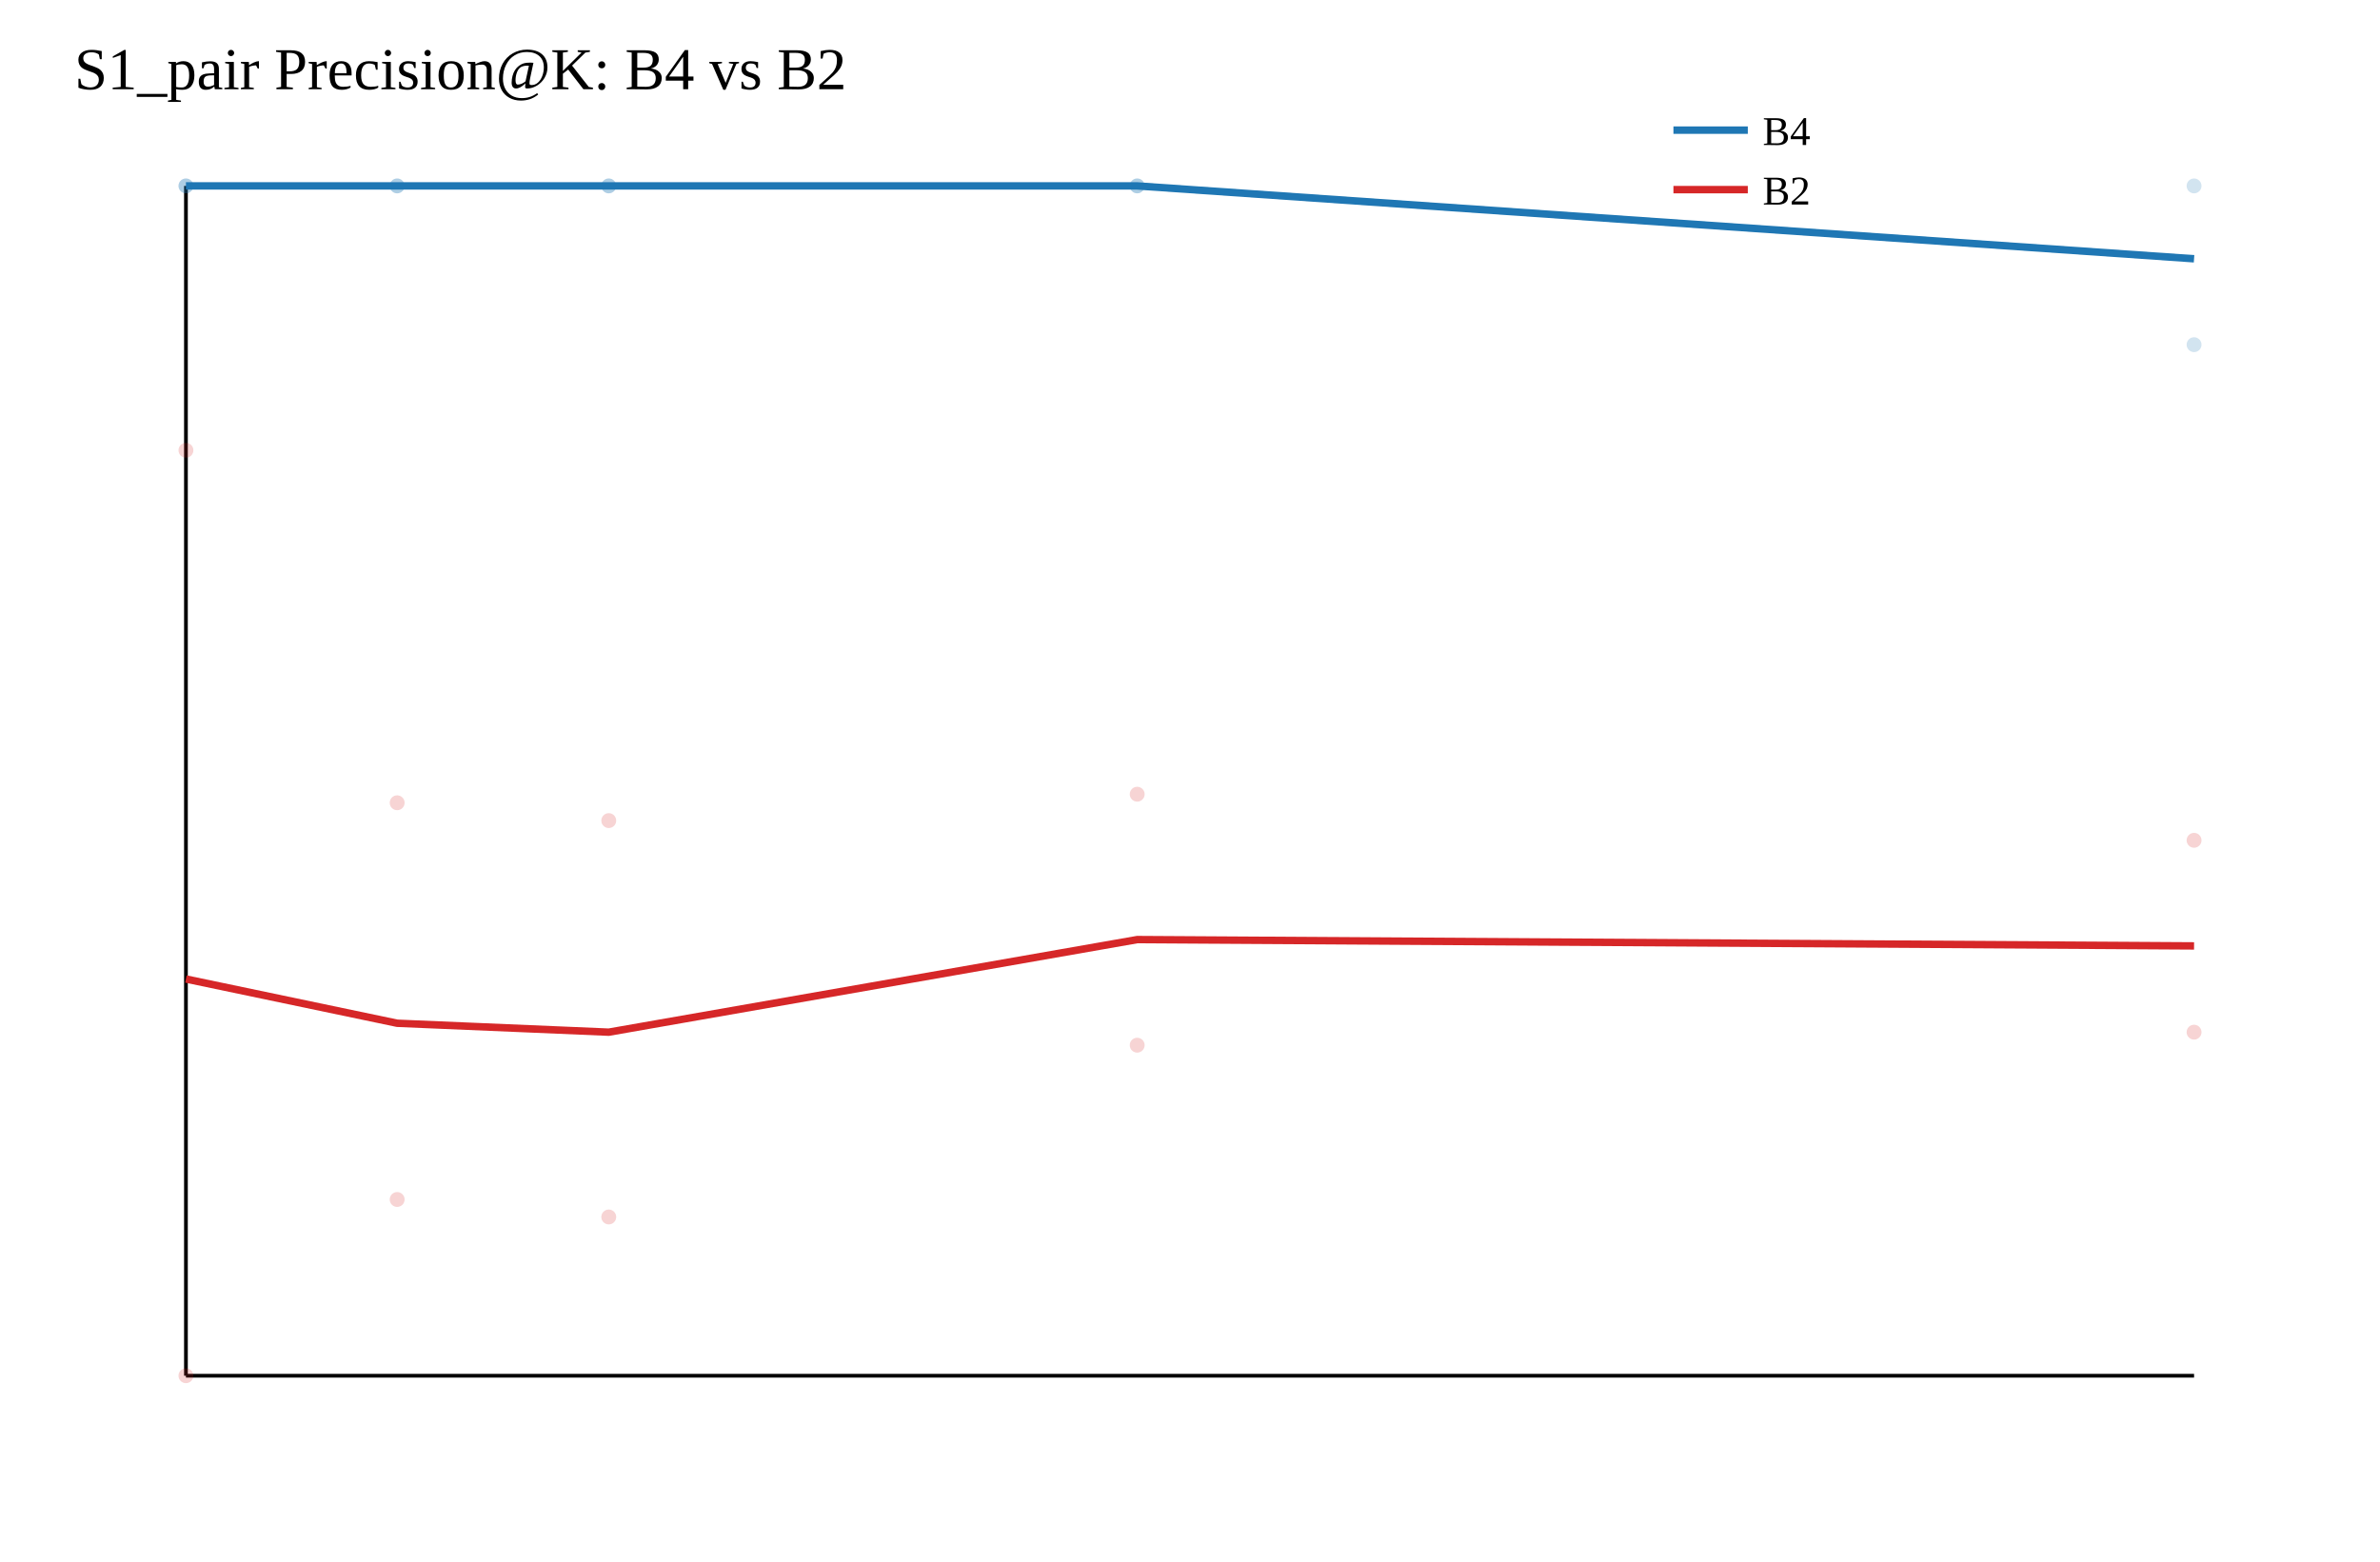
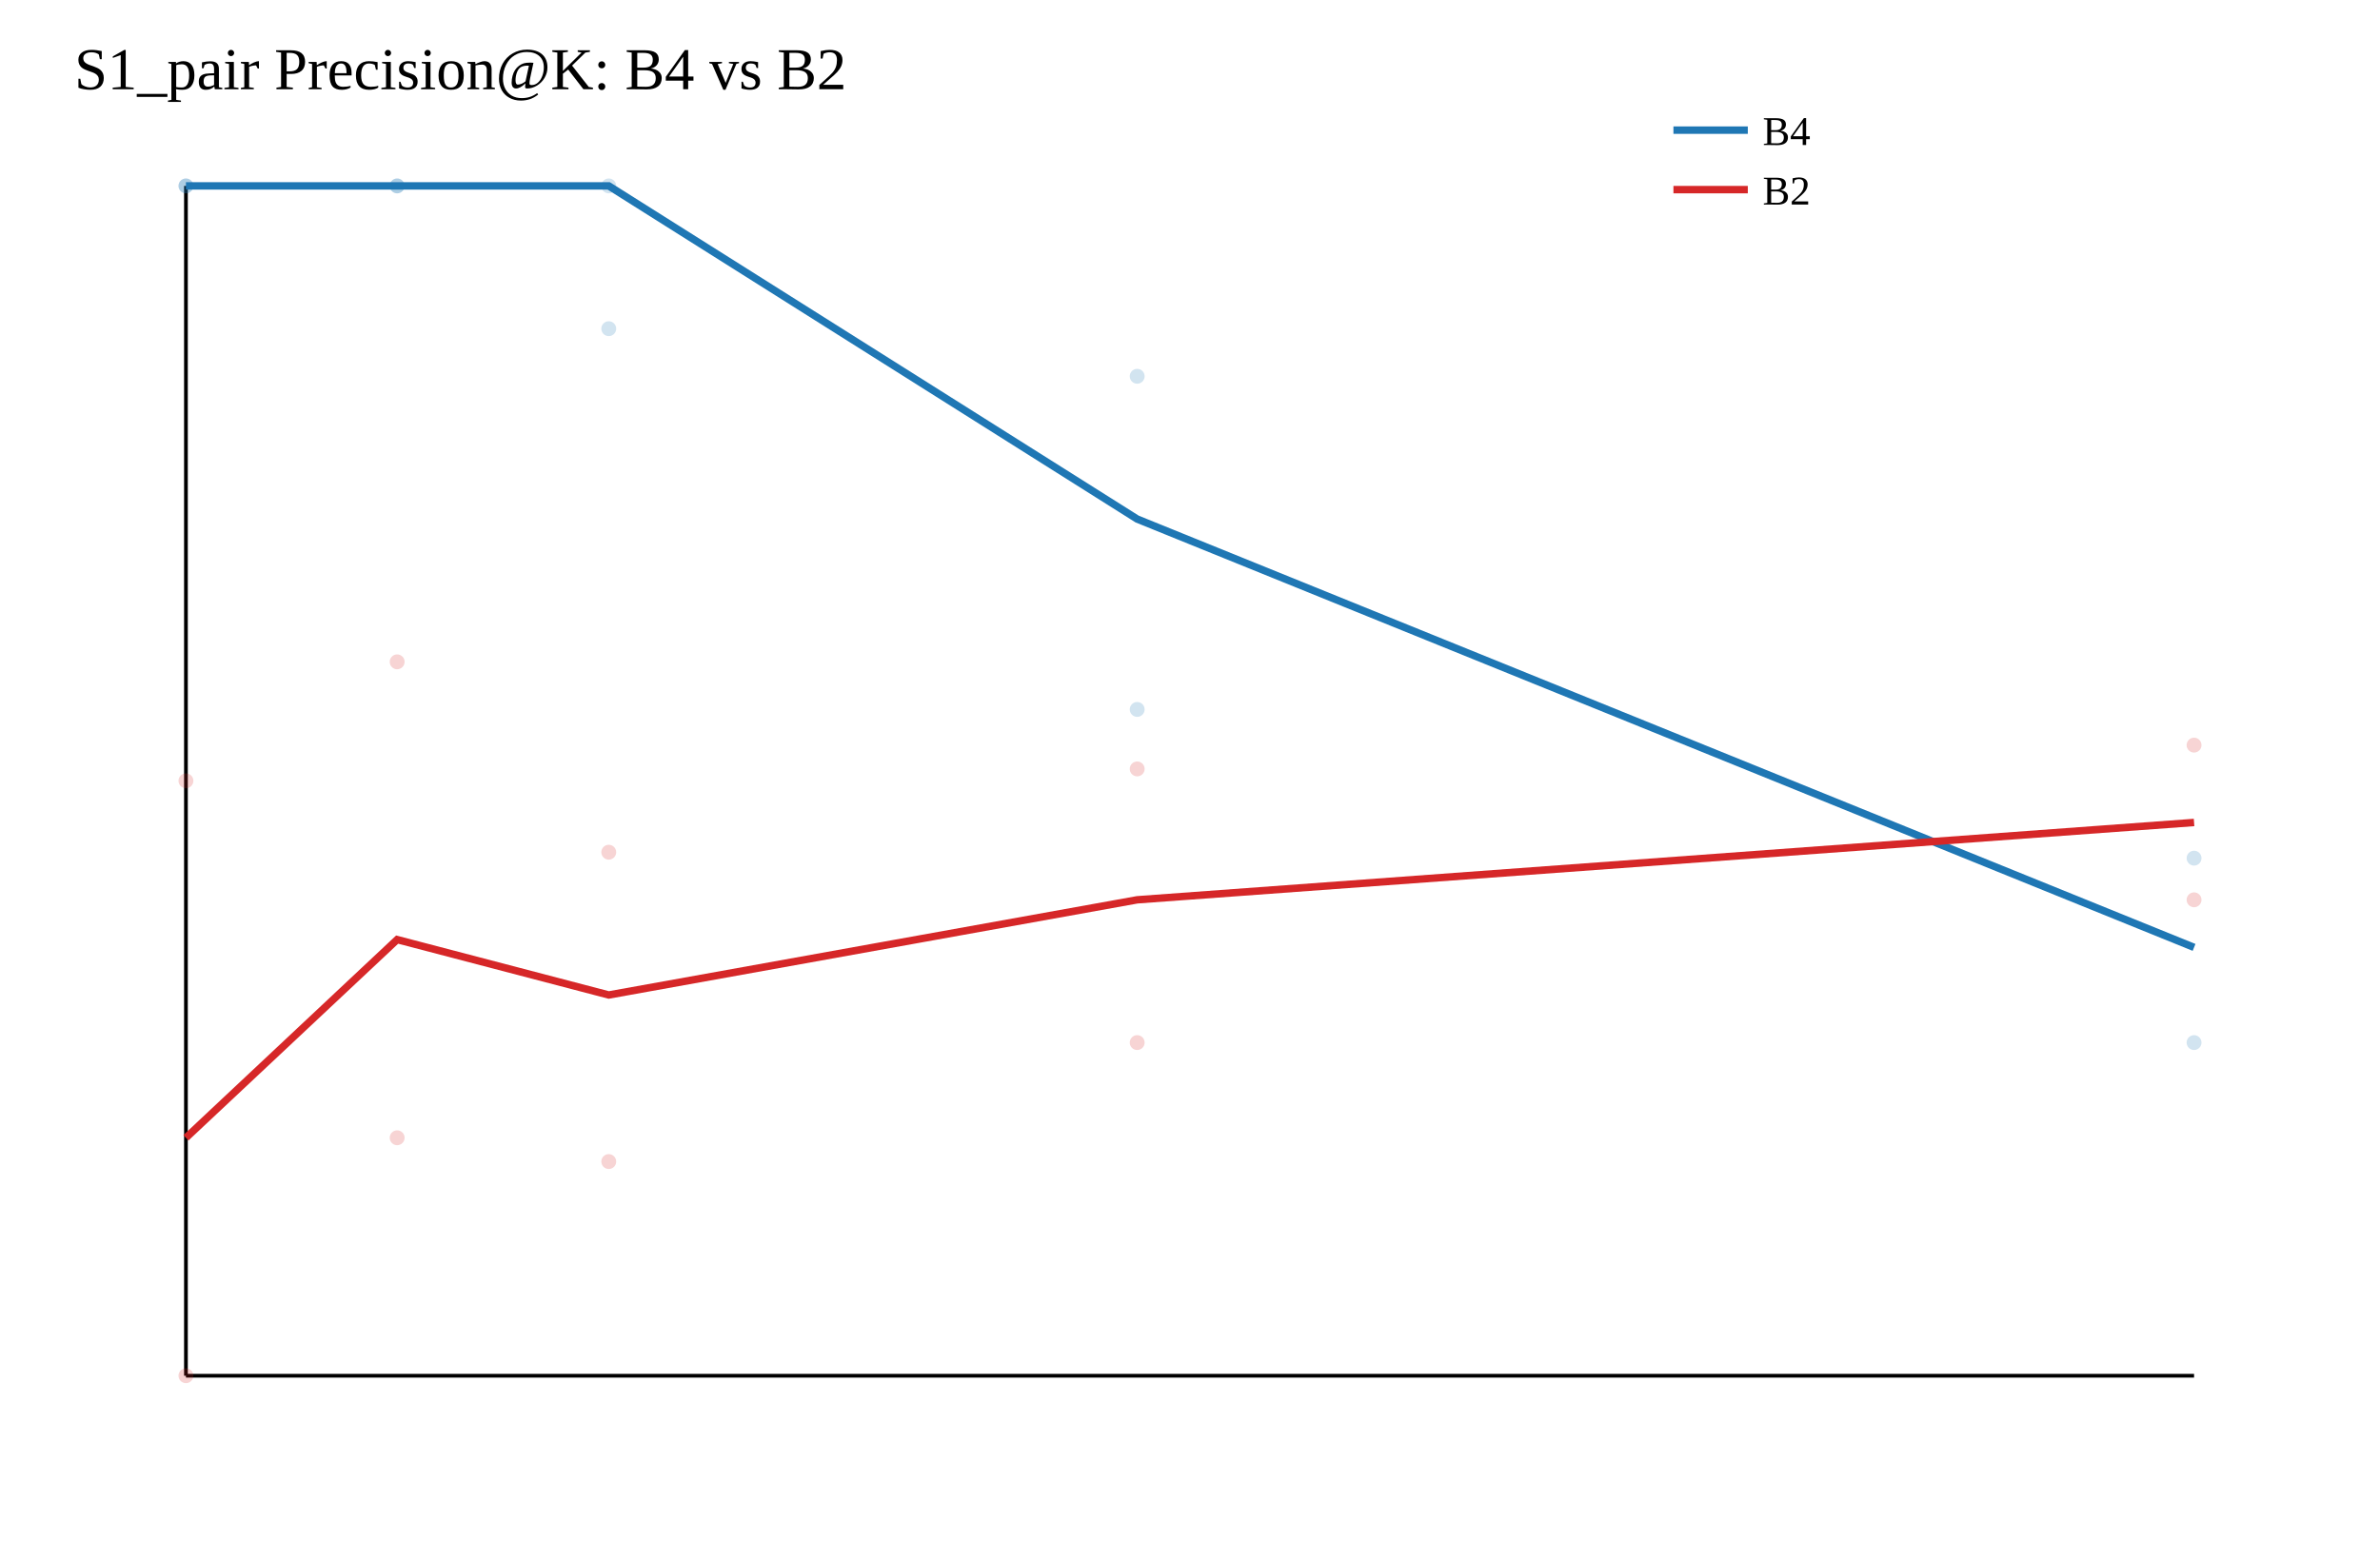
<svg xmlns="http://www.w3.org/2000/svg" width="640" height="420">
  <text x="20" y="24" font-size="16">S1_pair Precision@K: B4 vs B2</text>
  <line x1="50" y1="370" x2="590" y2="370" stroke="black" />
  <line x1="50" y1="370" x2="50" y2="50" stroke="black" />
  <circle cx="50.0" cy="50.0" r="2" fill="#1f77b4" opacity="0.2" />
  <circle cx="106.8" cy="50.0" r="2" fill="#1f77b4" opacity="0.2" />
-   <circle cx="163.7" cy="50.0" r="2" fill="#1f77b4" opacity="0.2" />
-   <circle cx="305.8" cy="50.0" r="2" fill="#1f77b4" opacity="0.2" />
-   <circle cx="590.0" cy="92.7" r="2" fill="#1f77b4" opacity="0.2" />
+   <circle cx="163.7" cy="88.4" r="2" fill="#1f77b4" opacity="0.2" />
+   <circle cx="305.8" cy="190.8" r="2" fill="#1f77b4" opacity="0.2" />
+   <circle cx="590.0" cy="280.4" r="2" fill="#1f77b4" opacity="0.2" />
  <circle cx="50.0" cy="50.0" r="2" fill="#1f77b4" opacity="0.2" />
  <circle cx="106.8" cy="50.0" r="2" fill="#1f77b4" opacity="0.2" />
  <circle cx="163.7" cy="50.0" r="2" fill="#1f77b4" opacity="0.2" />
-   <circle cx="305.8" cy="50.0" r="2" fill="#1f77b4" opacity="0.2" />
-   <circle cx="590.0" cy="50.0" r="2" fill="#1f77b4" opacity="0.2" />
+   <circle cx="305.8" cy="101.2" r="2" fill="#1f77b4" opacity="0.2" />
+   <circle cx="590.0" cy="230.8" r="2" fill="#1f77b4" opacity="0.2" />
  <circle cx="50.0" cy="370.0" r="2" fill="#d62728" opacity="0.2" />
-   <circle cx="106.8" cy="322.6" r="2" fill="#d62728" opacity="0.2" />
-   <circle cx="163.7" cy="327.3" r="2" fill="#d62728" opacity="0.2" />
-   <circle cx="305.8" cy="281.1" r="2" fill="#d62728" opacity="0.2" />
-   <circle cx="590.0" cy="277.6" r="2" fill="#d62728" opacity="0.2" />
-   <circle cx="50.0" cy="121.1" r="2" fill="#d62728" opacity="0.2" />
-   <circle cx="106.8" cy="215.9" r="2" fill="#d62728" opacity="0.2" />
-   <circle cx="163.7" cy="220.7" r="2" fill="#d62728" opacity="0.2" />
-   <circle cx="305.8" cy="213.6" r="2" fill="#d62728" opacity="0.2" />
-   <circle cx="590.0" cy="226.0" r="2" fill="#d62728" opacity="0.2" />
-   <polyline fill="none" stroke="#1f77b4" stroke-width="2" points="50.0,50.0 106.8,50.0 163.7,50.0 305.8,50.0 590.0,69.6" />
+   <circle cx="106.8" cy="306.0" r="2" fill="#d62728" opacity="0.2" />
+   <circle cx="163.7" cy="312.4" r="2" fill="#d62728" opacity="0.2" />
+   <circle cx="305.8" cy="280.4" r="2" fill="#d62728" opacity="0.2" />
+   <circle cx="590.0" cy="242.0" r="2" fill="#d62728" opacity="0.2" />
+   <circle cx="50.0" cy="210.0" r="2" fill="#d62728" opacity="0.2" />
+   <circle cx="106.8" cy="178.0" r="2" fill="#d62728" opacity="0.2" />
+   <circle cx="163.7" cy="229.2" r="2" fill="#d62728" opacity="0.2" />
+   <circle cx="305.8" cy="206.8" r="2" fill="#d62728" opacity="0.2" />
+   <circle cx="590.0" cy="200.4" r="2" fill="#d62728" opacity="0.2" />
+   <polyline fill="none" stroke="#1f77b4" stroke-width="2" points="50.0,50.0 106.8,50.0 163.7,50.0 305.8,139.6 590.0,254.8" />
  <line x1="450" y1="35" x2="470" y2="35" stroke="#1f77b4" stroke-width="2" />
  <text x="474" y="39" font-size="11">B4</text>
-   <polyline fill="none" stroke="#d62728" stroke-width="2" points="50.0,263.3 106.8,275.2 163.7,277.6 305.8,252.7 590.0,254.4" />
+   <polyline fill="none" stroke="#d62728" stroke-width="2" points="50.0,306.0 106.8,252.7 163.7,267.6 305.8,242.0 590.0,221.2" />
  <line x1="450" y1="51" x2="470" y2="51" stroke="#d62728" stroke-width="2" />
  <text x="474" y="55" font-size="11">B2</text>
</svg>
